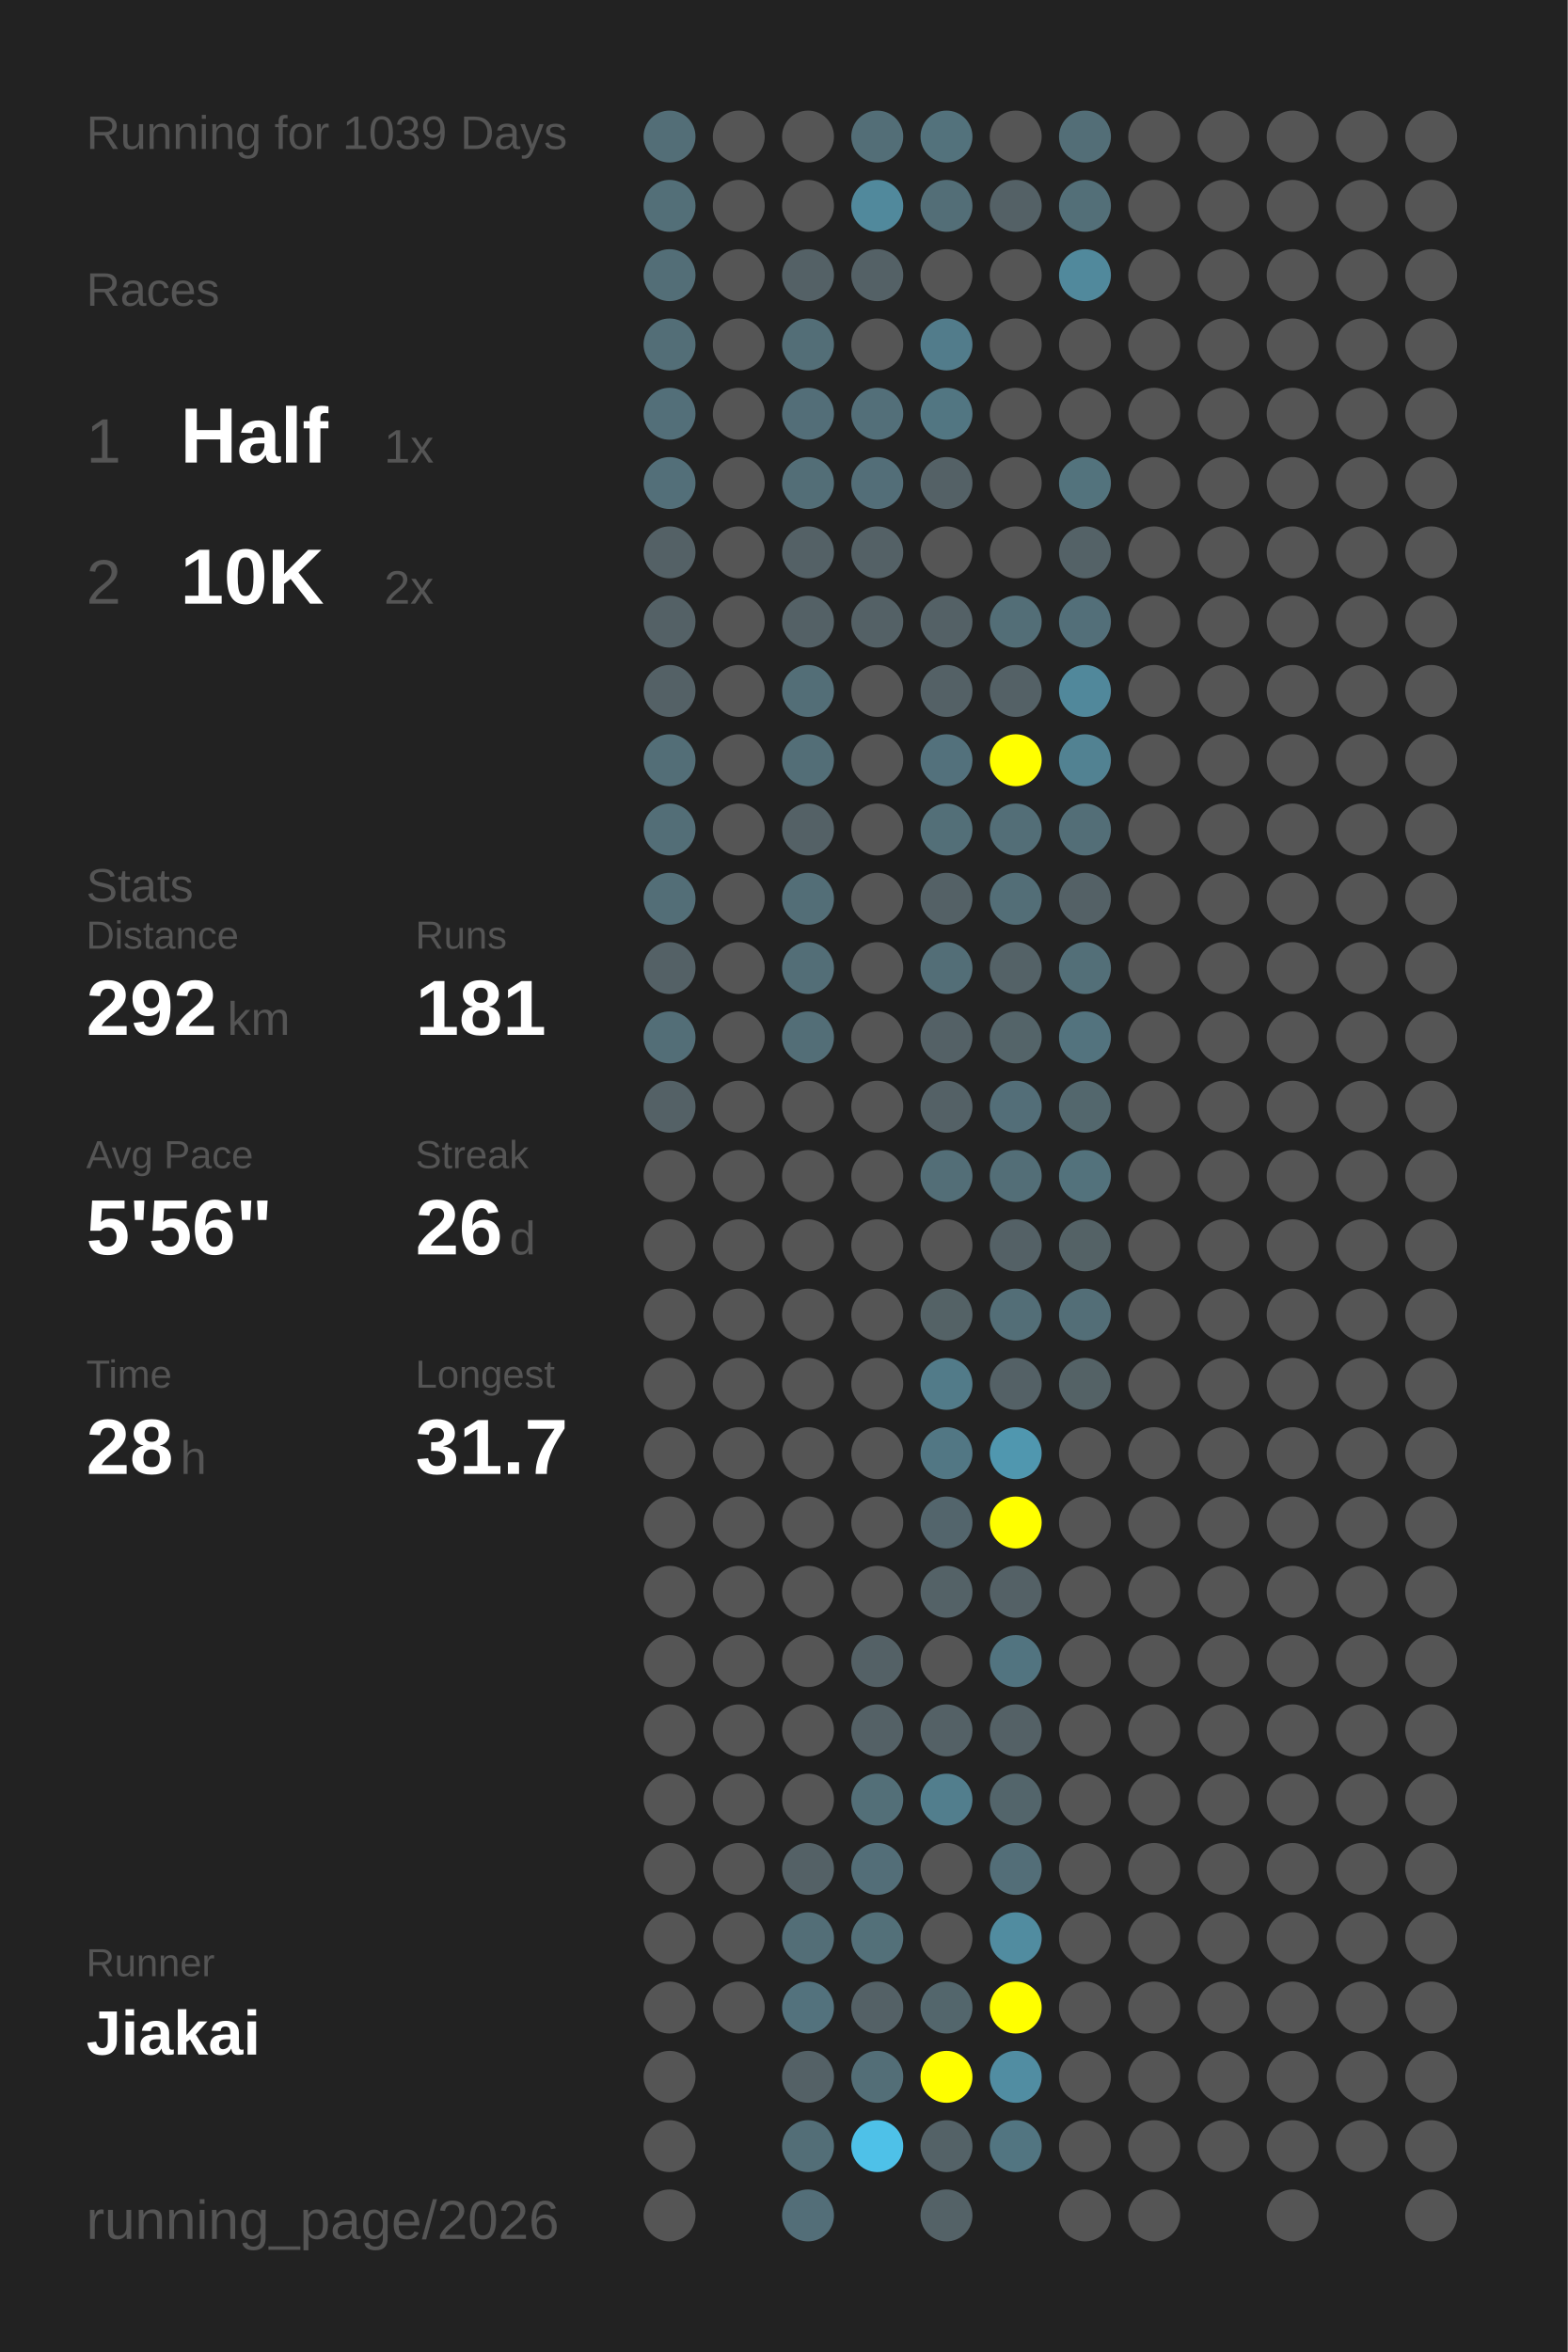
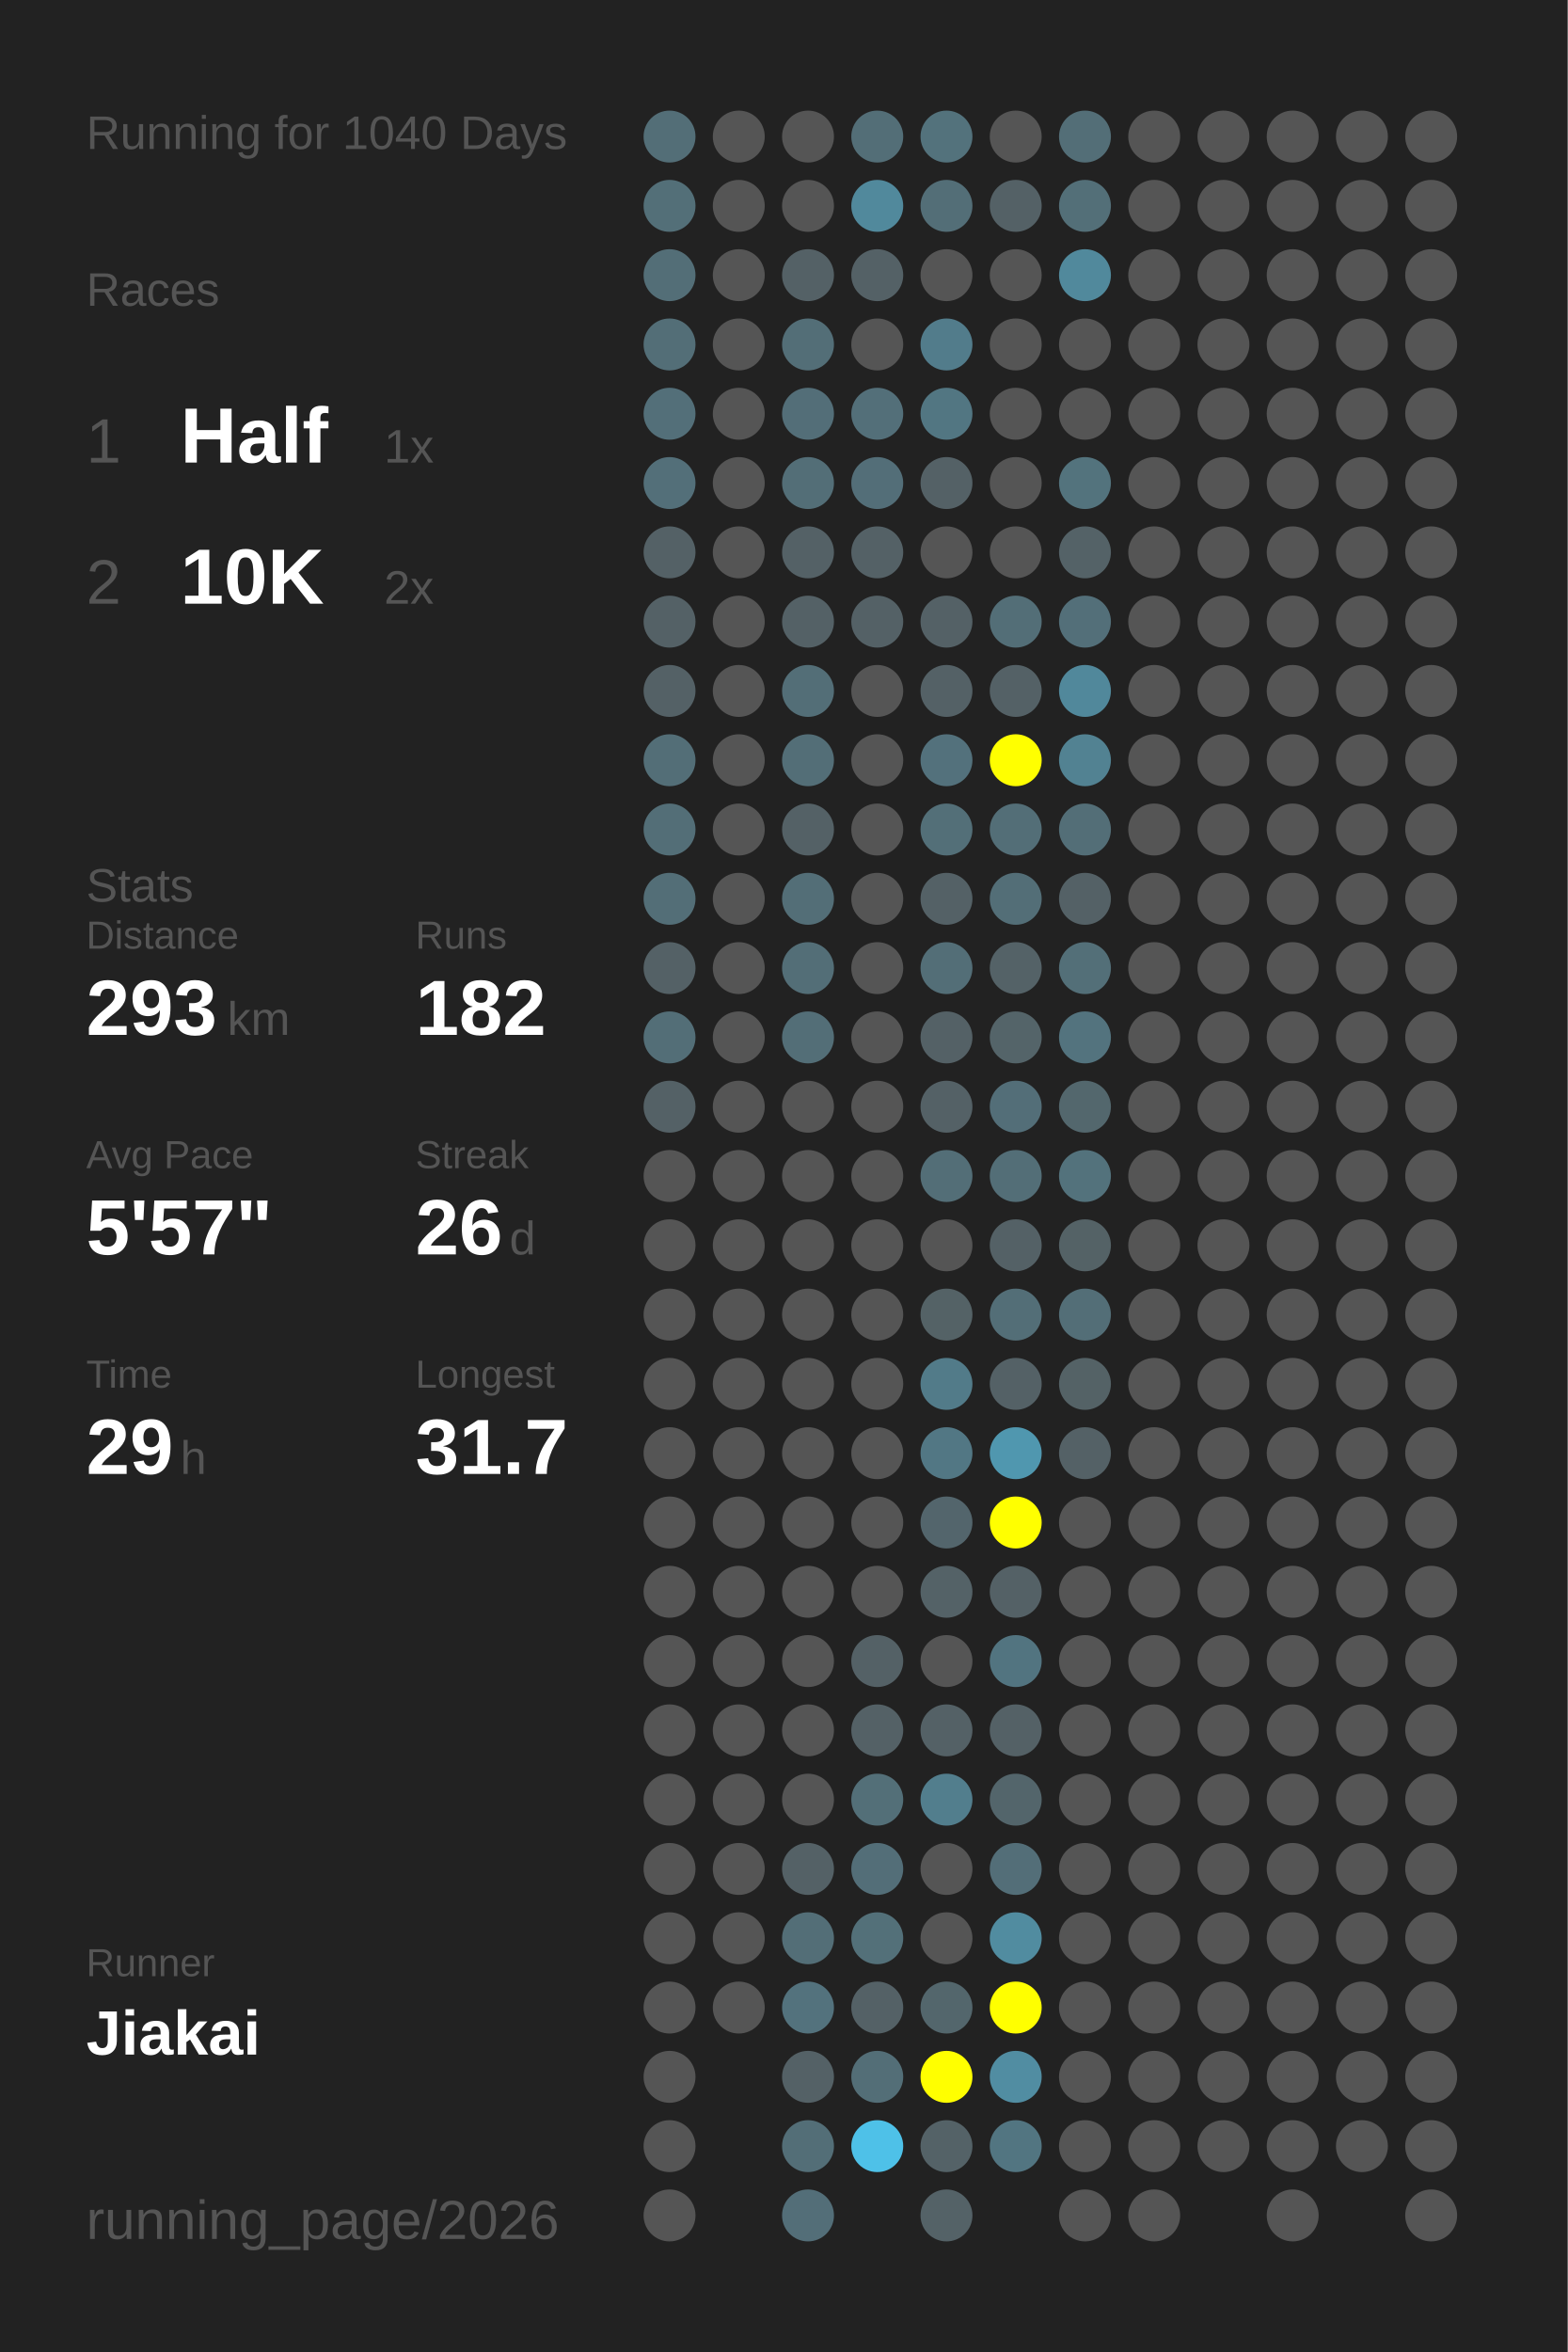
<svg xmlns="http://www.w3.org/2000/svg" baseProfile="full" height="300mm" version="1.1" viewBox="0,0,200,300" width="200mm">
  <defs />
  <rect fill="#222222" height="300" width="200" x="0" y="0" />
-   <text fill="#555555" style="font-size:6px; font-family:Arial;" x="11" y="19">Running for 1039 Days</text>
+   <text fill="#555555" style="font-size:6px; font-family:Arial;" x="11" y="19">Running for 1040 Days</text>
  <text fill="#555555" style="font-size:6px; font-family:Arial;" x="11" y="39">Races</text>
  <text fill="#555555" style="font-size:8px; font-family:Arial;" x="11" y="59">1</text>
  <text fill="#FFFFFF" style="font-size:10px; font-family:Arial; font-weight:bold;" x="23" y="59">Half</text>
  <text fill="#555555" style="font-size:6px; font-family:Arial;" x="49" y="59">1x</text>
  <text fill="#555555" style="font-size:8px; font-family:Arial;" x="11" y="77">2</text>
  <text fill="#FFFFFF" style="font-size:10px; font-family:Arial; font-weight:bold;" x="23" y="77">10K</text>
  <text fill="#555555" style="font-size:6px; font-family:Arial;" x="49" y="77">2x</text>
  <text fill="#555555" style="font-size:6px; font-family:Arial;" x="11" y="115">Stats</text>
  <text fill="#555555" style="font-size:5px; font-family:Arial;" x="11" y="121">Distance</text>
-   <text fill="#FFFFFF" style="font-size:10px; font-family:Arial; font-weight:bold;" x="11" y="132">292</text>
+   <text fill="#FFFFFF" style="font-size:10px; font-family:Arial; font-weight:bold;" x="11" y="132">293</text>
  <text fill="#555555" style="font-size:6px; font-family:Arial;" x="29" y="132">km</text>
  <text fill="#555555" style="font-size:5px; font-family:Arial;" x="53" y="121">Runs</text>
-   <text fill="#FFFFFF" style="font-size:10px; font-family:Arial; font-weight:bold;" x="53" y="132">181</text>
+   <text fill="#FFFFFF" style="font-size:10px; font-family:Arial; font-weight:bold;" x="53" y="132">182</text>
  <text fill="#555555" style="font-size:5px; font-family:Arial;" x="11" y="149">Avg Pace</text>
-   <text fill="#FFFFFF" style="font-size:10px; font-family:Arial; font-weight:bold;" x="11" y="160">5'56"</text>
+   <text fill="#FFFFFF" style="font-size:10px; font-family:Arial; font-weight:bold;" x="11" y="160">5'57"</text>
  <text fill="#555555" style="font-size:5px; font-family:Arial;" x="53" y="149">Streak</text>
  <text fill="#FFFFFF" style="font-size:10px; font-family:Arial; font-weight:bold;" x="53" y="160">26</text>
  <text fill="#555555" style="font-size:6px; font-family:Arial;" x="65" y="160">d</text>
  <text fill="#555555" style="font-size:5px; font-family:Arial;" x="11" y="177">Time</text>
-   <text fill="#FFFFFF" style="font-size:10px; font-family:Arial; font-weight:bold;" x="11" y="188">28</text>
+   <text fill="#FFFFFF" style="font-size:10px; font-family:Arial; font-weight:bold;" x="11" y="188">29</text>
  <text fill="#555555" style="font-size:6px; font-family:Arial;" x="23" y="188">h</text>
  <text fill="#555555" style="font-size:5px; font-family:Arial;" x="53" y="177">Longest</text>
  <text fill="#FFFFFF" style="font-size:10px; font-family:Arial; font-weight:bold;" x="53" y="188">31.7</text>
  <text fill="#555555" style="font-size:5px; font-family:Arial;" x="11" y="252.065">Runner</text>
  <text fill="#FFFFFF" style="font-size:8px; font-family:Arial; font-weight:bold;" x="11" y="262.065">Jiakai</text>
  <text fill="#555555" style="font-size:7px; font-family:Arial;" x="11" y="285.581">running_page/2026</text>
  <circle cx="85.417" cy="17.419" fill="#536e77" r="3.312" />
  <circle cx="85.417" cy="26.258" fill="#536f78" r="3.312" />
  <circle cx="85.417" cy="35.097" fill="#536e77" r="3.312" />
  <circle cx="85.417" cy="43.935" fill="#536e77" r="3.312" />
  <circle cx="85.417" cy="52.774" fill="#536f79" r="3.312" />
  <circle cx="85.417" cy="61.613" fill="#536f79" r="3.312" />
  <circle cx="85.417" cy="70.452" fill="#546166" r="3.312" />
  <circle cx="85.417" cy="79.29" fill="#546166" r="3.312" />
  <circle cx="85.417" cy="88.129" fill="#546166" r="3.312" />
  <circle cx="85.417" cy="96.968" fill="#536e77" r="3.312" />
  <circle cx="85.417" cy="105.806" fill="#536e77" r="3.312" />
  <circle cx="85.417" cy="114.645" fill="#536e77" r="3.312" />
  <circle cx="85.417" cy="123.484" fill="#546166" r="3.312" />
  <circle cx="85.417" cy="132.323" fill="#536e77" r="3.312" />
  <circle cx="85.417" cy="141.161" fill="#546166" r="3.312" />
  <circle cx="85.417" cy="150" fill="#555555" r="3.312" />
  <circle cx="85.417" cy="158.839" fill="#555555" r="3.312" />
  <circle cx="85.417" cy="167.677" fill="#555555" r="3.312" />
  <circle cx="85.417" cy="176.516" fill="#555555" r="3.312" />
  <circle cx="85.417" cy="185.355" fill="#555555" r="3.312" />
  <circle cx="85.417" cy="194.194" fill="#555555" r="3.312" />
  <circle cx="85.417" cy="203.032" fill="#555555" r="3.312" />
  <circle cx="85.417" cy="211.871" fill="#555555" r="3.312" />
  <circle cx="85.417" cy="220.71" fill="#555555" r="3.312" />
  <circle cx="85.417" cy="229.548" fill="#555555" r="3.312" />
  <circle cx="85.417" cy="238.387" fill="#555555" r="3.312" />
  <circle cx="85.417" cy="247.226" fill="#555555" r="3.312" />
  <circle cx="85.417" cy="256.065" fill="#555555" r="3.312" />
  <circle cx="85.417" cy="264.903" fill="#555555" r="3.312" />
  <circle cx="85.417" cy="273.742" fill="#555555" r="3.312" />
  <circle cx="85.417" cy="282.581" fill="#555555" r="3.312" />
  <circle cx="94.25" cy="17.419" fill="#555555" r="3.312" />
  <circle cx="94.25" cy="26.258" fill="#555555" r="3.312" />
  <circle cx="94.25" cy="35.097" fill="#555555" r="3.312" />
  <circle cx="94.25" cy="43.935" fill="#555555" r="3.312" />
  <circle cx="94.25" cy="52.774" fill="#555555" r="3.312" />
  <circle cx="94.25" cy="61.613" fill="#555555" r="3.312" />
  <circle cx="94.25" cy="70.452" fill="#555555" r="3.312" />
  <circle cx="94.25" cy="79.29" fill="#555555" r="3.312" />
  <circle cx="94.25" cy="88.129" fill="#555555" r="3.312" />
  <circle cx="94.25" cy="96.968" fill="#555555" r="3.312" />
  <circle cx="94.25" cy="105.806" fill="#555555" r="3.312" />
  <circle cx="94.25" cy="114.645" fill="#555555" r="3.312" />
  <circle cx="94.25" cy="123.484" fill="#555555" r="3.312" />
  <circle cx="94.25" cy="132.323" fill="#555555" r="3.312" />
  <circle cx="94.25" cy="141.161" fill="#555555" r="3.312" />
  <circle cx="94.25" cy="150" fill="#555555" r="3.312" />
  <circle cx="94.25" cy="158.839" fill="#555555" r="3.312" />
  <circle cx="94.25" cy="167.677" fill="#555555" r="3.312" />
  <circle cx="94.25" cy="176.516" fill="#555555" r="3.312" />
  <circle cx="94.25" cy="185.355" fill="#555555" r="3.312" />
  <circle cx="94.25" cy="194.194" fill="#555555" r="3.312" />
  <circle cx="94.25" cy="203.032" fill="#555555" r="3.312" />
  <circle cx="94.25" cy="211.871" fill="#555555" r="3.312" />
  <circle cx="94.25" cy="220.71" fill="#555555" r="3.312" />
  <circle cx="94.25" cy="229.548" fill="#555555" r="3.312" />
  <circle cx="94.25" cy="238.387" fill="#555555" r="3.312" />
  <circle cx="94.25" cy="247.226" fill="#555555" r="3.312" />
  <circle cx="94.25" cy="256.065" fill="#555555" r="3.312" />
  <circle cx="103.083" cy="17.419" fill="#555555" r="3.312" />
  <circle cx="103.083" cy="26.258" fill="#555555" r="3.312" />
  <circle cx="103.083" cy="35.097" fill="#546166" r="3.312" />
  <circle cx="103.083" cy="43.935" fill="#536e77" r="3.312" />
  <circle cx="103.083" cy="52.774" fill="#536e78" r="3.312" />
  <circle cx="103.083" cy="61.613" fill="#536e77" r="3.312" />
  <circle cx="103.083" cy="70.452" fill="#546166" r="3.312" />
  <circle cx="103.083" cy="79.29" fill="#546166" r="3.312" />
  <circle cx="103.083" cy="88.129" fill="#536e77" r="3.312" />
  <circle cx="103.083" cy="96.968" fill="#536e77" r="3.312" />
  <circle cx="103.083" cy="105.806" fill="#546166" r="3.312" />
  <circle cx="103.083" cy="114.645" fill="#536e77" r="3.312" />
  <circle cx="103.083" cy="123.484" fill="#536e77" r="3.312" />
  <circle cx="103.083" cy="132.323" fill="#536e77" r="3.312" />
  <circle cx="103.083" cy="141.161" fill="#555555" r="3.312" />
  <circle cx="103.083" cy="150" fill="#555555" r="3.312" />
  <circle cx="103.083" cy="158.839" fill="#555555" r="3.312" />
  <circle cx="103.083" cy="167.677" fill="#555555" r="3.312" />
  <circle cx="103.083" cy="176.516" fill="#555555" r="3.312" />
  <circle cx="103.083" cy="185.355" fill="#555555" r="3.312" />
  <circle cx="103.083" cy="194.194" fill="#555555" r="3.312" />
  <circle cx="103.083" cy="203.032" fill="#555555" r="3.312" />
  <circle cx="103.083" cy="211.871" fill="#555555" r="3.312" />
  <circle cx="103.083" cy="220.71" fill="#555555" r="3.312" />
  <circle cx="103.083" cy="229.548" fill="#555555" r="3.312" />
  <circle cx="103.083" cy="238.387" fill="#546166" r="3.312" />
  <circle cx="103.083" cy="247.226" fill="#536e77" r="3.312" />
  <circle cx="103.083" cy="256.065" fill="#53727d" r="3.312" />
  <circle cx="103.083" cy="264.903" fill="#546166" r="3.312" />
  <circle cx="103.083" cy="273.742" fill="#536e77" r="3.312" />
  <circle cx="103.083" cy="282.581" fill="#536e78" r="3.312" />
  <circle cx="111.917" cy="17.419" fill="#536e77" r="3.312" />
  <circle cx="111.917" cy="26.258" fill="#51899c" r="3.312" />
  <circle cx="111.917" cy="35.097" fill="#546166" r="3.312" />
  <circle cx="111.917" cy="43.935" fill="#555555" r="3.312" />
  <circle cx="111.917" cy="52.774" fill="#536f79" r="3.312" />
  <circle cx="111.917" cy="61.613" fill="#536e78" r="3.312" />
  <circle cx="111.917" cy="70.452" fill="#546166" r="3.312" />
  <circle cx="111.917" cy="79.29" fill="#546166" r="3.312" />
  <circle cx="111.917" cy="88.129" fill="#555555" r="3.312" />
  <circle cx="111.917" cy="96.968" fill="#555555" r="3.312" />
  <circle cx="111.917" cy="105.806" fill="#555555" r="3.312" />
  <circle cx="111.917" cy="114.645" fill="#555555" r="3.312" />
  <circle cx="111.917" cy="123.484" fill="#555555" r="3.312" />
  <circle cx="111.917" cy="132.323" fill="#555555" r="3.312" />
  <circle cx="111.917" cy="141.161" fill="#555555" r="3.312" />
  <circle cx="111.917" cy="150" fill="#555555" r="3.312" />
  <circle cx="111.917" cy="158.839" fill="#555555" r="3.312" />
  <circle cx="111.917" cy="167.677" fill="#555555" r="3.312" />
  <circle cx="111.917" cy="176.516" fill="#555555" r="3.312" />
  <circle cx="111.917" cy="185.355" fill="#555555" r="3.312" />
  <circle cx="111.917" cy="194.194" fill="#555555" r="3.312" />
  <circle cx="111.917" cy="203.032" fill="#555555" r="3.312" />
  <circle cx="111.917" cy="211.871" fill="#546166" r="3.312" />
  <circle cx="111.917" cy="220.71" fill="#546166" r="3.312" />
  <circle cx="111.917" cy="229.548" fill="#536f78" r="3.312" />
  <circle cx="111.917" cy="238.387" fill="#536e78" r="3.312" />
  <circle cx="111.917" cy="247.226" fill="#537079" r="3.312" />
  <circle cx="111.917" cy="256.065" fill="#546166" r="3.312" />
  <circle cx="111.917" cy="264.903" fill="#536e77" r="3.312" />
  <circle cx="111.917" cy="273.742" fill="#4ec1e8" r="3.312" />
  <circle cx="120.75" cy="17.419" fill="#53727c" r="3.312" />
  <circle cx="120.75" cy="26.258" fill="#536e77" r="3.312" />
  <circle cx="120.75" cy="35.097" fill="#555555" r="3.312" />
  <circle cx="120.75" cy="43.935" fill="#527c8b" r="3.312" />
  <circle cx="120.75" cy="52.774" fill="#527682" r="3.312" />
  <circle cx="120.75" cy="61.613" fill="#546166" r="3.312" />
  <circle cx="120.75" cy="70.452" fill="#555555" r="3.312" />
  <circle cx="120.75" cy="79.29" fill="#546166" r="3.312" />
  <circle cx="120.75" cy="88.129" fill="#546166" r="3.312" />
  <circle cx="120.75" cy="96.968" fill="#53717c" r="3.312" />
  <circle cx="120.75" cy="105.806" fill="#536f78" r="3.312" />
  <circle cx="120.75" cy="114.645" fill="#546166" r="3.312" />
  <circle cx="120.75" cy="123.484" fill="#536e77" r="3.312" />
  <circle cx="120.75" cy="132.323" fill="#546166" r="3.312" />
  <circle cx="120.75" cy="141.161" fill="#546166" r="3.312" />
  <circle cx="120.75" cy="150" fill="#536e77" r="3.312" />
  <circle cx="120.75" cy="158.839" fill="#555555" r="3.312" />
  <circle cx="120.75" cy="167.677" fill="#546266" r="3.312" />
  <circle cx="120.75" cy="176.516" fill="#527b89" r="3.312" />
  <circle cx="120.75" cy="185.355" fill="#527784" r="3.312" />
  <circle cx="120.75" cy="194.194" fill="#53656c" r="3.312" />
  <circle cx="120.75" cy="203.032" fill="#546267" r="3.312" />
  <circle cx="120.75" cy="211.871" fill="#555555" r="3.312" />
  <circle cx="120.75" cy="220.71" fill="#546166" r="3.312" />
  <circle cx="120.75" cy="229.548" fill="#527e8d" r="3.312" />
  <circle cx="120.75" cy="238.387" fill="#555555" r="3.312" />
  <circle cx="120.75" cy="247.226" fill="#555555" r="3.312" />
  <circle cx="120.75" cy="256.065" fill="#53666c" r="3.312" />
  <circle cx="120.75" cy="264.903" fill="#FFFF00" r="3.312" />
  <circle cx="120.75" cy="273.742" fill="#546267" r="3.312" />
  <circle cx="120.75" cy="282.581" fill="#546267" r="3.312" />
  <circle cx="129.583" cy="17.419" fill="#555555" r="3.312" />
  <circle cx="129.583" cy="26.258" fill="#546166" r="3.312" />
  <circle cx="129.583" cy="35.097" fill="#555555" r="3.312" />
  <circle cx="129.583" cy="43.935" fill="#555555" r="3.312" />
  <circle cx="129.583" cy="52.774" fill="#555555" r="3.312" />
  <circle cx="129.583" cy="61.613" fill="#555555" r="3.312" />
  <circle cx="129.583" cy="70.452" fill="#555555" r="3.312" />
  <circle cx="129.583" cy="79.29" fill="#536e77" r="3.312" />
  <circle cx="129.583" cy="88.129" fill="#546166" r="3.312" />
  <circle cx="129.583" cy="96.968" fill="#FFFF00" r="3.312" />
  <circle cx="129.583" cy="105.806" fill="#536e77" r="3.312" />
  <circle cx="129.583" cy="114.645" fill="#536e77" r="3.312" />
  <circle cx="129.583" cy="123.484" fill="#546267" r="3.312" />
  <circle cx="129.583" cy="132.323" fill="#546469" r="3.312" />
  <circle cx="129.583" cy="141.161" fill="#536e78" r="3.312" />
  <circle cx="129.583" cy="150" fill="#536e77" r="3.312" />
  <circle cx="129.583" cy="158.839" fill="#546166" r="3.312" />
  <circle cx="129.583" cy="167.677" fill="#536e77" r="3.312" />
  <circle cx="129.583" cy="176.516" fill="#546166" r="3.312" />
  <circle cx="129.583" cy="185.355" fill="#5097af" r="3.312" />
  <circle cx="129.583" cy="194.194" fill="#FFFF00" r="3.312" />
  <circle cx="129.583" cy="203.032" fill="#546166" r="3.312" />
  <circle cx="129.583" cy="211.871" fill="#527480" r="3.312" />
  <circle cx="129.583" cy="220.71" fill="#546166" r="3.312" />
  <circle cx="129.583" cy="229.548" fill="#53656b" r="3.312" />
  <circle cx="129.583" cy="238.387" fill="#536e78" r="3.312" />
  <circle cx="129.583" cy="247.226" fill="#518ca0" r="3.312" />
  <circle cx="129.583" cy="256.065" fill="#FFFF00" r="3.312" />
  <circle cx="129.583" cy="264.903" fill="#518da2" r="3.312" />
  <circle cx="129.583" cy="273.742" fill="#527581" r="3.312" />
  <circle cx="138.417" cy="17.419" fill="#536e77" r="3.312" />
  <circle cx="138.417" cy="26.258" fill="#536f78" r="3.312" />
  <circle cx="138.417" cy="35.097" fill="#51899c" r="3.312" />
  <circle cx="138.417" cy="43.935" fill="#555555" r="3.312" />
  <circle cx="138.417" cy="52.774" fill="#555555" r="3.312" />
  <circle cx="138.417" cy="61.613" fill="#53737d" r="3.312" />
  <circle cx="138.417" cy="70.452" fill="#546267" r="3.312" />
  <circle cx="138.417" cy="79.29" fill="#536f79" r="3.312" />
  <circle cx="138.417" cy="88.129" fill="#51889b" r="3.312" />
  <circle cx="138.417" cy="96.968" fill="#528292" r="3.312" />
  <circle cx="138.417" cy="105.806" fill="#536e77" r="3.312" />
  <circle cx="138.417" cy="114.645" fill="#546166" r="3.312" />
  <circle cx="138.417" cy="123.484" fill="#536f78" r="3.312" />
  <circle cx="138.417" cy="132.323" fill="#53737e" r="3.312" />
  <circle cx="138.417" cy="141.161" fill="#53676d" r="3.312" />
  <circle cx="138.417" cy="150" fill="#53727c" r="3.312" />
  <circle cx="138.417" cy="158.839" fill="#546266" r="3.312" />
  <circle cx="138.417" cy="167.677" fill="#536e77" r="3.312" />
  <circle cx="138.417" cy="176.516" fill="#546266" r="3.312" />
-   <circle cx="138.417" cy="185.355" fill="#555555" r="3.312" />
+   <circle cx="138.417" cy="185.355" fill="#546166" r="3.312" />
  <circle cx="138.417" cy="194.194" fill="#555555" r="3.312" />
  <circle cx="138.417" cy="203.032" fill="#555555" r="3.312" />
  <circle cx="138.417" cy="211.871" fill="#555555" r="3.312" />
  <circle cx="138.417" cy="220.71" fill="#555555" r="3.312" />
  <circle cx="138.417" cy="229.548" fill="#555555" r="3.312" />
  <circle cx="138.417" cy="238.387" fill="#555555" r="3.312" />
  <circle cx="138.417" cy="247.226" fill="#555555" r="3.312" />
  <circle cx="138.417" cy="256.065" fill="#555555" r="3.312" />
  <circle cx="138.417" cy="264.903" fill="#555555" r="3.312" />
  <circle cx="138.417" cy="273.742" fill="#555555" r="3.312" />
  <circle cx="138.417" cy="282.581" fill="#555555" r="3.312" />
  <circle cx="147.25" cy="17.419" fill="#555555" r="3.312" />
  <circle cx="147.25" cy="26.258" fill="#555555" r="3.312" />
  <circle cx="147.25" cy="35.097" fill="#555555" r="3.312" />
  <circle cx="147.25" cy="43.935" fill="#555555" r="3.312" />
  <circle cx="147.25" cy="52.774" fill="#555555" r="3.312" />
  <circle cx="147.25" cy="61.613" fill="#555555" r="3.312" />
  <circle cx="147.25" cy="70.452" fill="#555555" r="3.312" />
  <circle cx="147.25" cy="79.29" fill="#555555" r="3.312" />
  <circle cx="147.25" cy="88.129" fill="#555555" r="3.312" />
  <circle cx="147.25" cy="96.968" fill="#555555" r="3.312" />
  <circle cx="147.25" cy="105.806" fill="#555555" r="3.312" />
  <circle cx="147.25" cy="114.645" fill="#555555" r="3.312" />
  <circle cx="147.25" cy="123.484" fill="#555555" r="3.312" />
  <circle cx="147.25" cy="132.323" fill="#555555" r="3.312" />
  <circle cx="147.25" cy="141.161" fill="#555555" r="3.312" />
  <circle cx="147.25" cy="150" fill="#555555" r="3.312" />
  <circle cx="147.25" cy="158.839" fill="#555555" r="3.312" />
  <circle cx="147.25" cy="167.677" fill="#555555" r="3.312" />
  <circle cx="147.25" cy="176.516" fill="#555555" r="3.312" />
  <circle cx="147.25" cy="185.355" fill="#555555" r="3.312" />
  <circle cx="147.25" cy="194.194" fill="#555555" r="3.312" />
  <circle cx="147.25" cy="203.032" fill="#555555" r="3.312" />
  <circle cx="147.25" cy="211.871" fill="#555555" r="3.312" />
  <circle cx="147.25" cy="220.71" fill="#555555" r="3.312" />
  <circle cx="147.25" cy="229.548" fill="#555555" r="3.312" />
  <circle cx="147.25" cy="238.387" fill="#555555" r="3.312" />
  <circle cx="147.25" cy="247.226" fill="#555555" r="3.312" />
  <circle cx="147.25" cy="256.065" fill="#555555" r="3.312" />
  <circle cx="147.25" cy="264.903" fill="#555555" r="3.312" />
  <circle cx="147.25" cy="273.742" fill="#555555" r="3.312" />
  <circle cx="147.25" cy="282.581" fill="#555555" r="3.312" />
  <circle cx="156.083" cy="17.419" fill="#555555" r="3.312" />
  <circle cx="156.083" cy="26.258" fill="#555555" r="3.312" />
  <circle cx="156.083" cy="35.097" fill="#555555" r="3.312" />
  <circle cx="156.083" cy="43.935" fill="#555555" r="3.312" />
  <circle cx="156.083" cy="52.774" fill="#555555" r="3.312" />
  <circle cx="156.083" cy="61.613" fill="#555555" r="3.312" />
  <circle cx="156.083" cy="70.452" fill="#555555" r="3.312" />
  <circle cx="156.083" cy="79.29" fill="#555555" r="3.312" />
  <circle cx="156.083" cy="88.129" fill="#555555" r="3.312" />
  <circle cx="156.083" cy="96.968" fill="#555555" r="3.312" />
  <circle cx="156.083" cy="105.806" fill="#555555" r="3.312" />
  <circle cx="156.083" cy="114.645" fill="#555555" r="3.312" />
  <circle cx="156.083" cy="123.484" fill="#555555" r="3.312" />
  <circle cx="156.083" cy="132.323" fill="#555555" r="3.312" />
  <circle cx="156.083" cy="141.161" fill="#555555" r="3.312" />
  <circle cx="156.083" cy="150" fill="#555555" r="3.312" />
  <circle cx="156.083" cy="158.839" fill="#555555" r="3.312" />
  <circle cx="156.083" cy="167.677" fill="#555555" r="3.312" />
  <circle cx="156.083" cy="176.516" fill="#555555" r="3.312" />
  <circle cx="156.083" cy="185.355" fill="#555555" r="3.312" />
  <circle cx="156.083" cy="194.194" fill="#555555" r="3.312" />
  <circle cx="156.083" cy="203.032" fill="#555555" r="3.312" />
  <circle cx="156.083" cy="211.871" fill="#555555" r="3.312" />
  <circle cx="156.083" cy="220.71" fill="#555555" r="3.312" />
  <circle cx="156.083" cy="229.548" fill="#555555" r="3.312" />
  <circle cx="156.083" cy="238.387" fill="#555555" r="3.312" />
  <circle cx="156.083" cy="247.226" fill="#555555" r="3.312" />
  <circle cx="156.083" cy="256.065" fill="#555555" r="3.312" />
  <circle cx="156.083" cy="264.903" fill="#555555" r="3.312" />
  <circle cx="156.083" cy="273.742" fill="#555555" r="3.312" />
  <circle cx="164.917" cy="17.419" fill="#555555" r="3.312" />
  <circle cx="164.917" cy="26.258" fill="#555555" r="3.312" />
  <circle cx="164.917" cy="35.097" fill="#555555" r="3.312" />
  <circle cx="164.917" cy="43.935" fill="#555555" r="3.312" />
  <circle cx="164.917" cy="52.774" fill="#555555" r="3.312" />
  <circle cx="164.917" cy="61.613" fill="#555555" r="3.312" />
  <circle cx="164.917" cy="70.452" fill="#555555" r="3.312" />
  <circle cx="164.917" cy="79.29" fill="#555555" r="3.312" />
  <circle cx="164.917" cy="88.129" fill="#555555" r="3.312" />
  <circle cx="164.917" cy="96.968" fill="#555555" r="3.312" />
  <circle cx="164.917" cy="105.806" fill="#555555" r="3.312" />
  <circle cx="164.917" cy="114.645" fill="#555555" r="3.312" />
  <circle cx="164.917" cy="123.484" fill="#555555" r="3.312" />
  <circle cx="164.917" cy="132.323" fill="#555555" r="3.312" />
  <circle cx="164.917" cy="141.161" fill="#555555" r="3.312" />
  <circle cx="164.917" cy="150" fill="#555555" r="3.312" />
  <circle cx="164.917" cy="158.839" fill="#555555" r="3.312" />
  <circle cx="164.917" cy="167.677" fill="#555555" r="3.312" />
  <circle cx="164.917" cy="176.516" fill="#555555" r="3.312" />
  <circle cx="164.917" cy="185.355" fill="#555555" r="3.312" />
  <circle cx="164.917" cy="194.194" fill="#555555" r="3.312" />
  <circle cx="164.917" cy="203.032" fill="#555555" r="3.312" />
  <circle cx="164.917" cy="211.871" fill="#555555" r="3.312" />
  <circle cx="164.917" cy="220.71" fill="#555555" r="3.312" />
  <circle cx="164.917" cy="229.548" fill="#555555" r="3.312" />
  <circle cx="164.917" cy="238.387" fill="#555555" r="3.312" />
  <circle cx="164.917" cy="247.226" fill="#555555" r="3.312" />
  <circle cx="164.917" cy="256.065" fill="#555555" r="3.312" />
  <circle cx="164.917" cy="264.903" fill="#555555" r="3.312" />
  <circle cx="164.917" cy="273.742" fill="#555555" r="3.312" />
  <circle cx="164.917" cy="282.581" fill="#555555" r="3.312" />
  <circle cx="173.75" cy="17.419" fill="#555555" r="3.312" />
  <circle cx="173.75" cy="26.258" fill="#555555" r="3.312" />
  <circle cx="173.75" cy="35.097" fill="#555555" r="3.312" />
  <circle cx="173.75" cy="43.935" fill="#555555" r="3.312" />
  <circle cx="173.75" cy="52.774" fill="#555555" r="3.312" />
  <circle cx="173.75" cy="61.613" fill="#555555" r="3.312" />
  <circle cx="173.75" cy="70.452" fill="#555555" r="3.312" />
  <circle cx="173.75" cy="79.29" fill="#555555" r="3.312" />
  <circle cx="173.75" cy="88.129" fill="#555555" r="3.312" />
  <circle cx="173.75" cy="96.968" fill="#555555" r="3.312" />
  <circle cx="173.75" cy="105.806" fill="#555555" r="3.312" />
  <circle cx="173.75" cy="114.645" fill="#555555" r="3.312" />
  <circle cx="173.75" cy="123.484" fill="#555555" r="3.312" />
  <circle cx="173.75" cy="132.323" fill="#555555" r="3.312" />
  <circle cx="173.75" cy="141.161" fill="#555555" r="3.312" />
  <circle cx="173.75" cy="150" fill="#555555" r="3.312" />
  <circle cx="173.75" cy="158.839" fill="#555555" r="3.312" />
  <circle cx="173.75" cy="167.677" fill="#555555" r="3.312" />
  <circle cx="173.75" cy="176.516" fill="#555555" r="3.312" />
  <circle cx="173.75" cy="185.355" fill="#555555" r="3.312" />
  <circle cx="173.75" cy="194.194" fill="#555555" r="3.312" />
  <circle cx="173.75" cy="203.032" fill="#555555" r="3.312" />
  <circle cx="173.75" cy="211.871" fill="#555555" r="3.312" />
  <circle cx="173.75" cy="220.71" fill="#555555" r="3.312" />
  <circle cx="173.75" cy="229.548" fill="#555555" r="3.312" />
  <circle cx="173.75" cy="238.387" fill="#555555" r="3.312" />
  <circle cx="173.75" cy="247.226" fill="#555555" r="3.312" />
  <circle cx="173.75" cy="256.065" fill="#555555" r="3.312" />
  <circle cx="173.75" cy="264.903" fill="#555555" r="3.312" />
  <circle cx="173.75" cy="273.742" fill="#555555" r="3.312" />
  <circle cx="182.583" cy="17.419" fill="#555555" r="3.312" />
  <circle cx="182.583" cy="26.258" fill="#555555" r="3.312" />
  <circle cx="182.583" cy="35.097" fill="#555555" r="3.312" />
  <circle cx="182.583" cy="43.935" fill="#555555" r="3.312" />
  <circle cx="182.583" cy="52.774" fill="#555555" r="3.312" />
  <circle cx="182.583" cy="61.613" fill="#555555" r="3.312" />
  <circle cx="182.583" cy="70.452" fill="#555555" r="3.312" />
  <circle cx="182.583" cy="79.29" fill="#555555" r="3.312" />
  <circle cx="182.583" cy="88.129" fill="#555555" r="3.312" />
  <circle cx="182.583" cy="96.968" fill="#555555" r="3.312" />
  <circle cx="182.583" cy="105.806" fill="#555555" r="3.312" />
  <circle cx="182.583" cy="114.645" fill="#555555" r="3.312" />
  <circle cx="182.583" cy="123.484" fill="#555555" r="3.312" />
  <circle cx="182.583" cy="132.323" fill="#555555" r="3.312" />
  <circle cx="182.583" cy="141.161" fill="#555555" r="3.312" />
  <circle cx="182.583" cy="150" fill="#555555" r="3.312" />
  <circle cx="182.583" cy="158.839" fill="#555555" r="3.312" />
  <circle cx="182.583" cy="167.677" fill="#555555" r="3.312" />
  <circle cx="182.583" cy="176.516" fill="#555555" r="3.312" />
  <circle cx="182.583" cy="185.355" fill="#555555" r="3.312" />
  <circle cx="182.583" cy="194.194" fill="#555555" r="3.312" />
  <circle cx="182.583" cy="203.032" fill="#555555" r="3.312" />
  <circle cx="182.583" cy="211.871" fill="#555555" r="3.312" />
  <circle cx="182.583" cy="220.71" fill="#555555" r="3.312" />
  <circle cx="182.583" cy="229.548" fill="#555555" r="3.312" />
  <circle cx="182.583" cy="238.387" fill="#555555" r="3.312" />
  <circle cx="182.583" cy="247.226" fill="#555555" r="3.312" />
  <circle cx="182.583" cy="256.065" fill="#555555" r="3.312" />
  <circle cx="182.583" cy="264.903" fill="#555555" r="3.312" />
  <circle cx="182.583" cy="273.742" fill="#555555" r="3.312" />
  <circle cx="182.583" cy="282.581" fill="#555555" r="3.312" />
</svg>
